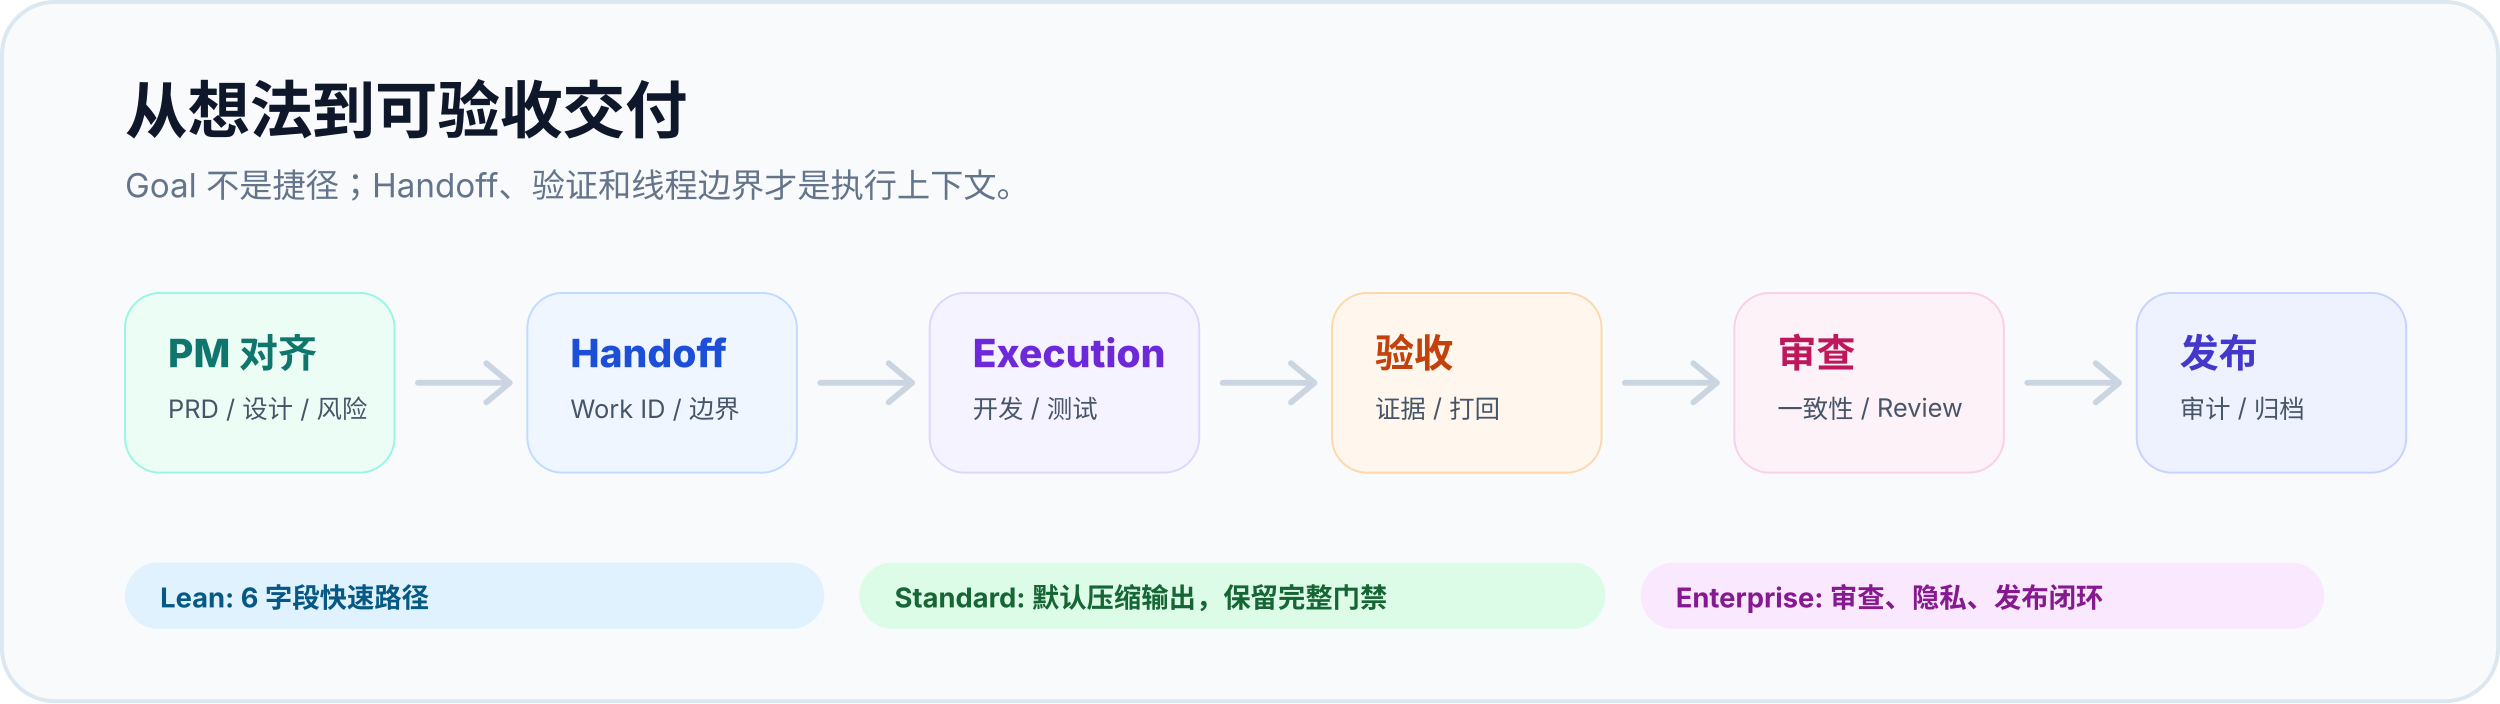
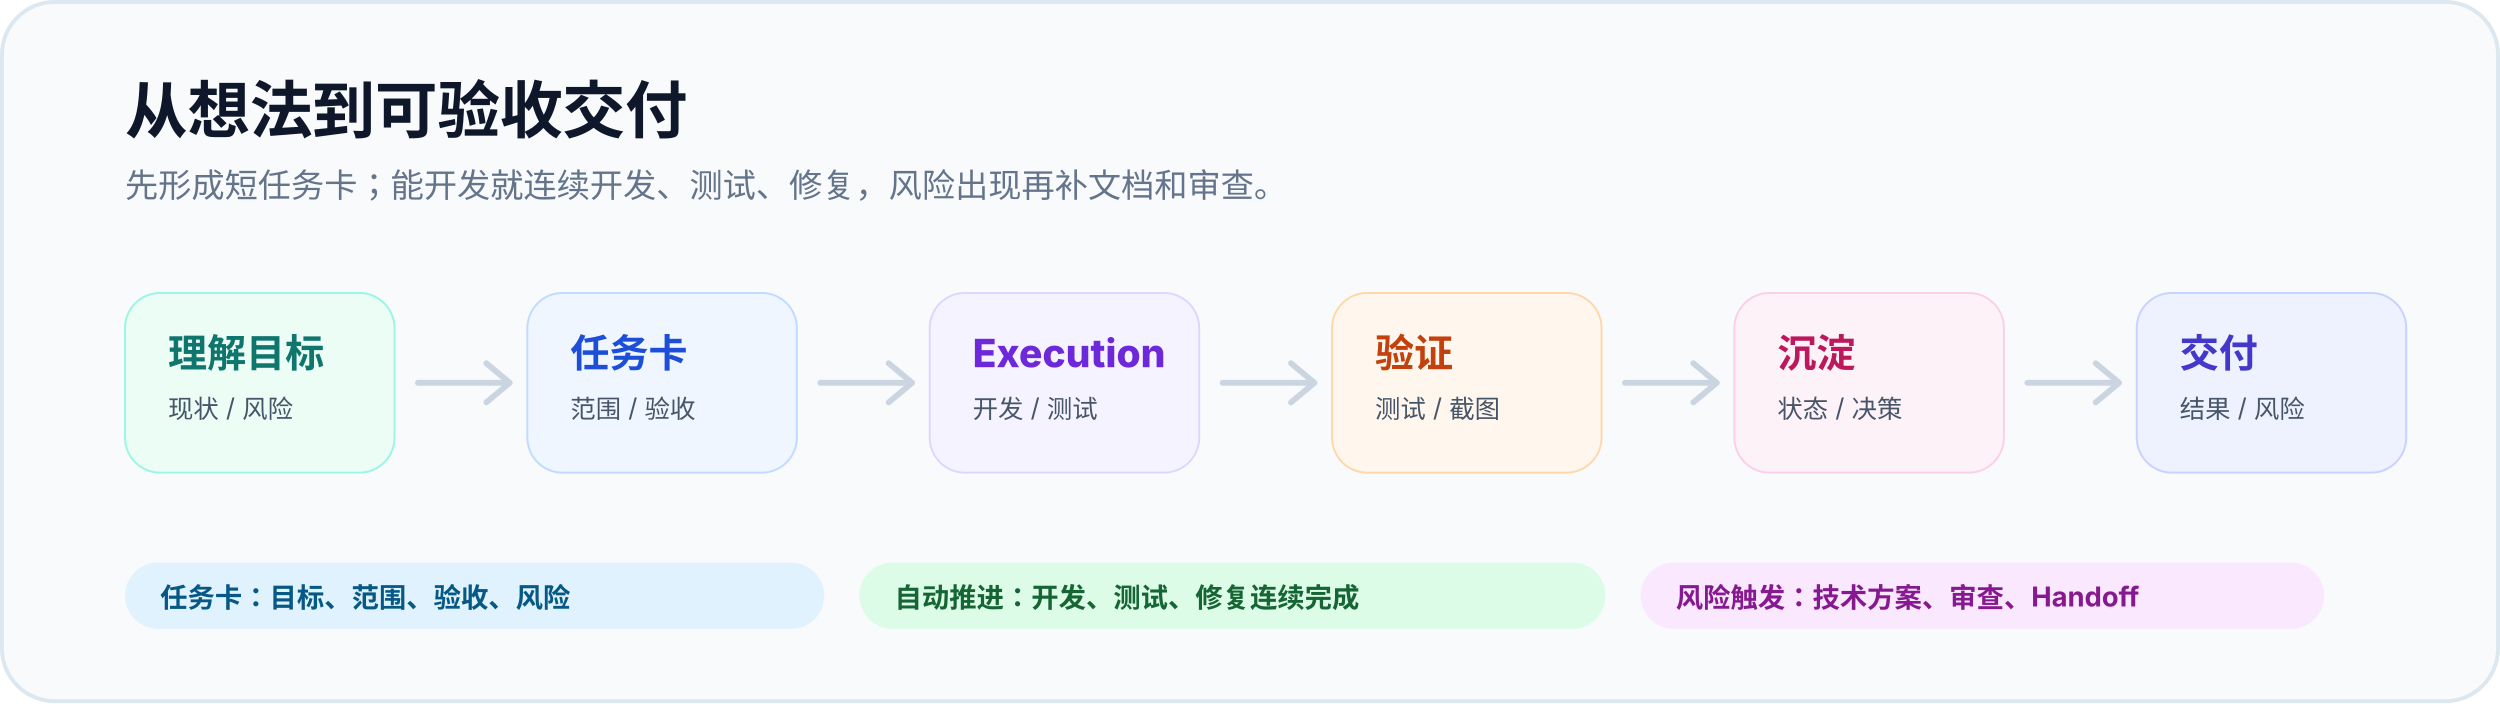
<svg xmlns="http://www.w3.org/2000/svg" width="1280" height="360" viewBox="0 0 1280 360" fill="none" role="img" aria-labelledby="title desc">
  <rect width="1280" height="360" rx="28" fill="#F8FAFC" />
  <rect x="1" y="1" width="1278" height="358" rx="27" stroke="#DDE7EF" stroke-width="2" />
  <text x="64" y="68" fill="#0F172A" font-family="Inter, ui-sans-serif, system-ui" font-size="32" font-weight="800">从想法到可验收交付</text>
-   <text x="64" y="101" fill="#64748B" font-family="Inter, ui-sans-serif, system-ui" font-size="17">Goal 不是捷径；Handoff、验证和线程边界才是执行上下文。</text>
+   <text x="64" y="101" fill="#64748B" font-family="Inter, ui-sans-serif, system-ui" font-size="17">先形成短任务卡；能开发就连续开发、测试、修复，风险出现再补文档和审查。</text>
  <g transform="translate(64 150)">
    <g>
      <rect x="0" y="0" width="138" height="92" rx="18" fill="#ECFDF5" stroke="#99F6E4" />
-       <text x="22" y="38" fill="#0F766E" font-family="Inter, ui-sans-serif, system-ui" font-size="20" font-weight="800">PM 对齐</text>
-       <text x="22" y="64" fill="#475569" font-family="Inter, ui-sans-serif, system-ui" font-size="13">PRD / 设计 / 风险</text>
+       <text x="22" y="38" fill="#0F766E" font-family="Inter, ui-sans-serif, system-ui" font-size="20" font-weight="800">理解目标</text>
+       <text x="22" y="64" fill="#475569" font-family="Inter, ui-sans-serif, system-ui" font-size="13">现状 / 风险</text>
    </g>
    <path d="M150 46H194" stroke="#CBD5E1" stroke-width="3" stroke-linecap="round" />
    <path d="M185 36L197 46L185 56" stroke="#CBD5E1" stroke-width="3" stroke-linecap="round" stroke-linejoin="round" />
    <g transform="translate(206 0)">
      <rect x="0" y="0" width="138" height="92" rx="18" fill="#EFF6FF" stroke="#BFDBFE" />
-       <text x="22" y="38" fill="#1D4ED8" font-family="Inter, ui-sans-serif, system-ui" font-size="20" font-weight="800">Handoff</text>
-       <text x="22" y="64" fill="#475569" font-family="Inter, ui-sans-serif, system-ui" font-size="13">Work ID / 边界</text>
+       <text x="22" y="38" fill="#1D4ED8" font-family="Inter, ui-sans-serif, system-ui" font-size="20" font-weight="800">任务卡</text>
+       <text x="22" y="64" fill="#475569" font-family="Inter, ui-sans-serif, system-ui" font-size="13">范围 / 验收</text>
    </g>
    <path d="M356 46H400" stroke="#CBD5E1" stroke-width="3" stroke-linecap="round" />
    <path d="M391 36L403 46L391 56" stroke="#CBD5E1" stroke-width="3" stroke-linecap="round" stroke-linejoin="round" />
    <g transform="translate(412 0)">
      <rect x="0" y="0" width="138" height="92" rx="18" fill="#F5F3FF" stroke="#DDD6FE" />
      <text x="22" y="38" fill="#6D28D9" font-family="Inter, ui-sans-serif, system-ui" font-size="20" font-weight="800">Execution</text>
      <text x="22" y="64" fill="#475569" font-family="Inter, ui-sans-serif, system-ui" font-size="13">开发 / 测试</text>
    </g>
    <path d="M562 46H606" stroke="#CBD5E1" stroke-width="3" stroke-linecap="round" />
    <path d="M597 36L609 46L597 56" stroke="#CBD5E1" stroke-width="3" stroke-linecap="round" stroke-linejoin="round" />
    <g transform="translate(618 0)">
      <rect x="0" y="0" width="138" height="92" rx="18" fill="#FFF7ED" stroke="#FED7AA" />
-       <text x="22" y="38" fill="#C2410C" font-family="Inter, ui-sans-serif, system-ui" font-size="20" font-weight="800">验收</text>
-       <text x="22" y="64" fill="#475569" font-family="Inter, ui-sans-serif, system-ui" font-size="13">证据 / 打回</text>
+       <text x="22" y="38" fill="#C2410C" font-family="Inter, ui-sans-serif, system-ui" font-size="20" font-weight="800">验证</text>
+       <text x="22" y="64" fill="#475569" font-family="Inter, ui-sans-serif, system-ui" font-size="13">测试 / 截图</text>
    </g>
    <path d="M768 46H812" stroke="#CBD5E1" stroke-width="3" stroke-linecap="round" />
    <path d="M803 36L815 46L803 56" stroke="#CBD5E1" stroke-width="3" stroke-linecap="round" stroke-linejoin="round" />
    <g transform="translate(824 0)">
      <rect x="0" y="0" width="138" height="92" rx="18" fill="#FDF2F8" stroke="#FBCFE8" />
-       <text x="22" y="38" fill="#BE185D" font-family="Inter, ui-sans-serif, system-ui" font-size="20" font-weight="800">审查</text>
-       <text x="22" y="64" fill="#475569" font-family="Inter, ui-sans-serif, system-ui" font-size="13">一致性 / Review</text>
+       <text x="22" y="38" fill="#BE185D" font-family="Inter, ui-sans-serif, system-ui" font-size="20" font-weight="800">沉淀</text>
+       <text x="22" y="64" fill="#475569" font-family="Inter, ui-sans-serif, system-ui" font-size="13">状态 / 决策</text>
    </g>
    <path d="M974 46H1018" stroke="#CBD5E1" stroke-width="3" stroke-linecap="round" />
    <path d="M1009 36L1021 46L1009 56" stroke="#CBD5E1" stroke-width="3" stroke-linecap="round" stroke-linejoin="round" />
    <g transform="translate(1030 0)">
      <rect x="0" y="0" width="138" height="92" rx="18" fill="#EEF2FF" stroke="#C7D2FE" />
-       <text x="22" y="38" fill="#4338CA" font-family="Inter, ui-sans-serif, system-ui" font-size="20" font-weight="800">发布</text>
-       <text x="22" y="64" fill="#475569" font-family="Inter, ui-sans-serif, system-ui" font-size="13">审计 / 归档</text>
+       <text x="22" y="38" fill="#4338CA" font-family="Inter, ui-sans-serif, system-ui" font-size="20" font-weight="800">交付</text>
+       <text x="22" y="64" fill="#475569" font-family="Inter, ui-sans-serif, system-ui" font-size="13">结果 / 风险</text>
    </g>
  </g>
  <g transform="translate(64 288)">
    <rect x="0" y="0" width="358" height="34" rx="17" fill="#E0F2FE" />
-     <text x="18" y="23" fill="#075985" font-family="Inter, ui-sans-serif, system-ui" font-size="14" font-weight="700">Lean: 6 字段快速路径</text>
+     <text x="18" y="23" fill="#075985" font-family="Inter, ui-sans-serif, system-ui" font-size="14" font-weight="700">任务卡：目标、范围、验收、风险</text>
    <rect x="376" y="0" width="382" height="34" rx="17" fill="#DCFCE7" />
-     <text x="394" y="23" fill="#166534" font-family="Inter, ui-sans-serif, system-ui" font-size="14" font-weight="700">Standard: 默认压缩输出，保留完整门禁</text>
+     <text x="394" y="23" fill="#166534" font-family="Inter, ui-sans-serif, system-ui" font-size="14" font-weight="700">自动推进：开发、测试、修复连续完成</text>
    <rect x="776" y="0" width="350" height="34" rx="17" fill="#FAE8FF" />
-     <text x="794" y="23" fill="#86198F" font-family="Inter, ui-sans-serif, system-ui" font-size="14" font-weight="700">Enterprise: 审查、隐私、发布闭环</text>
+     <text x="794" y="23" fill="#86198F" font-family="Inter, ui-sans-serif, system-ui" font-size="14" font-weight="700">风险触发：技术方案、审查、Handoff</text>
  </g>
</svg>
